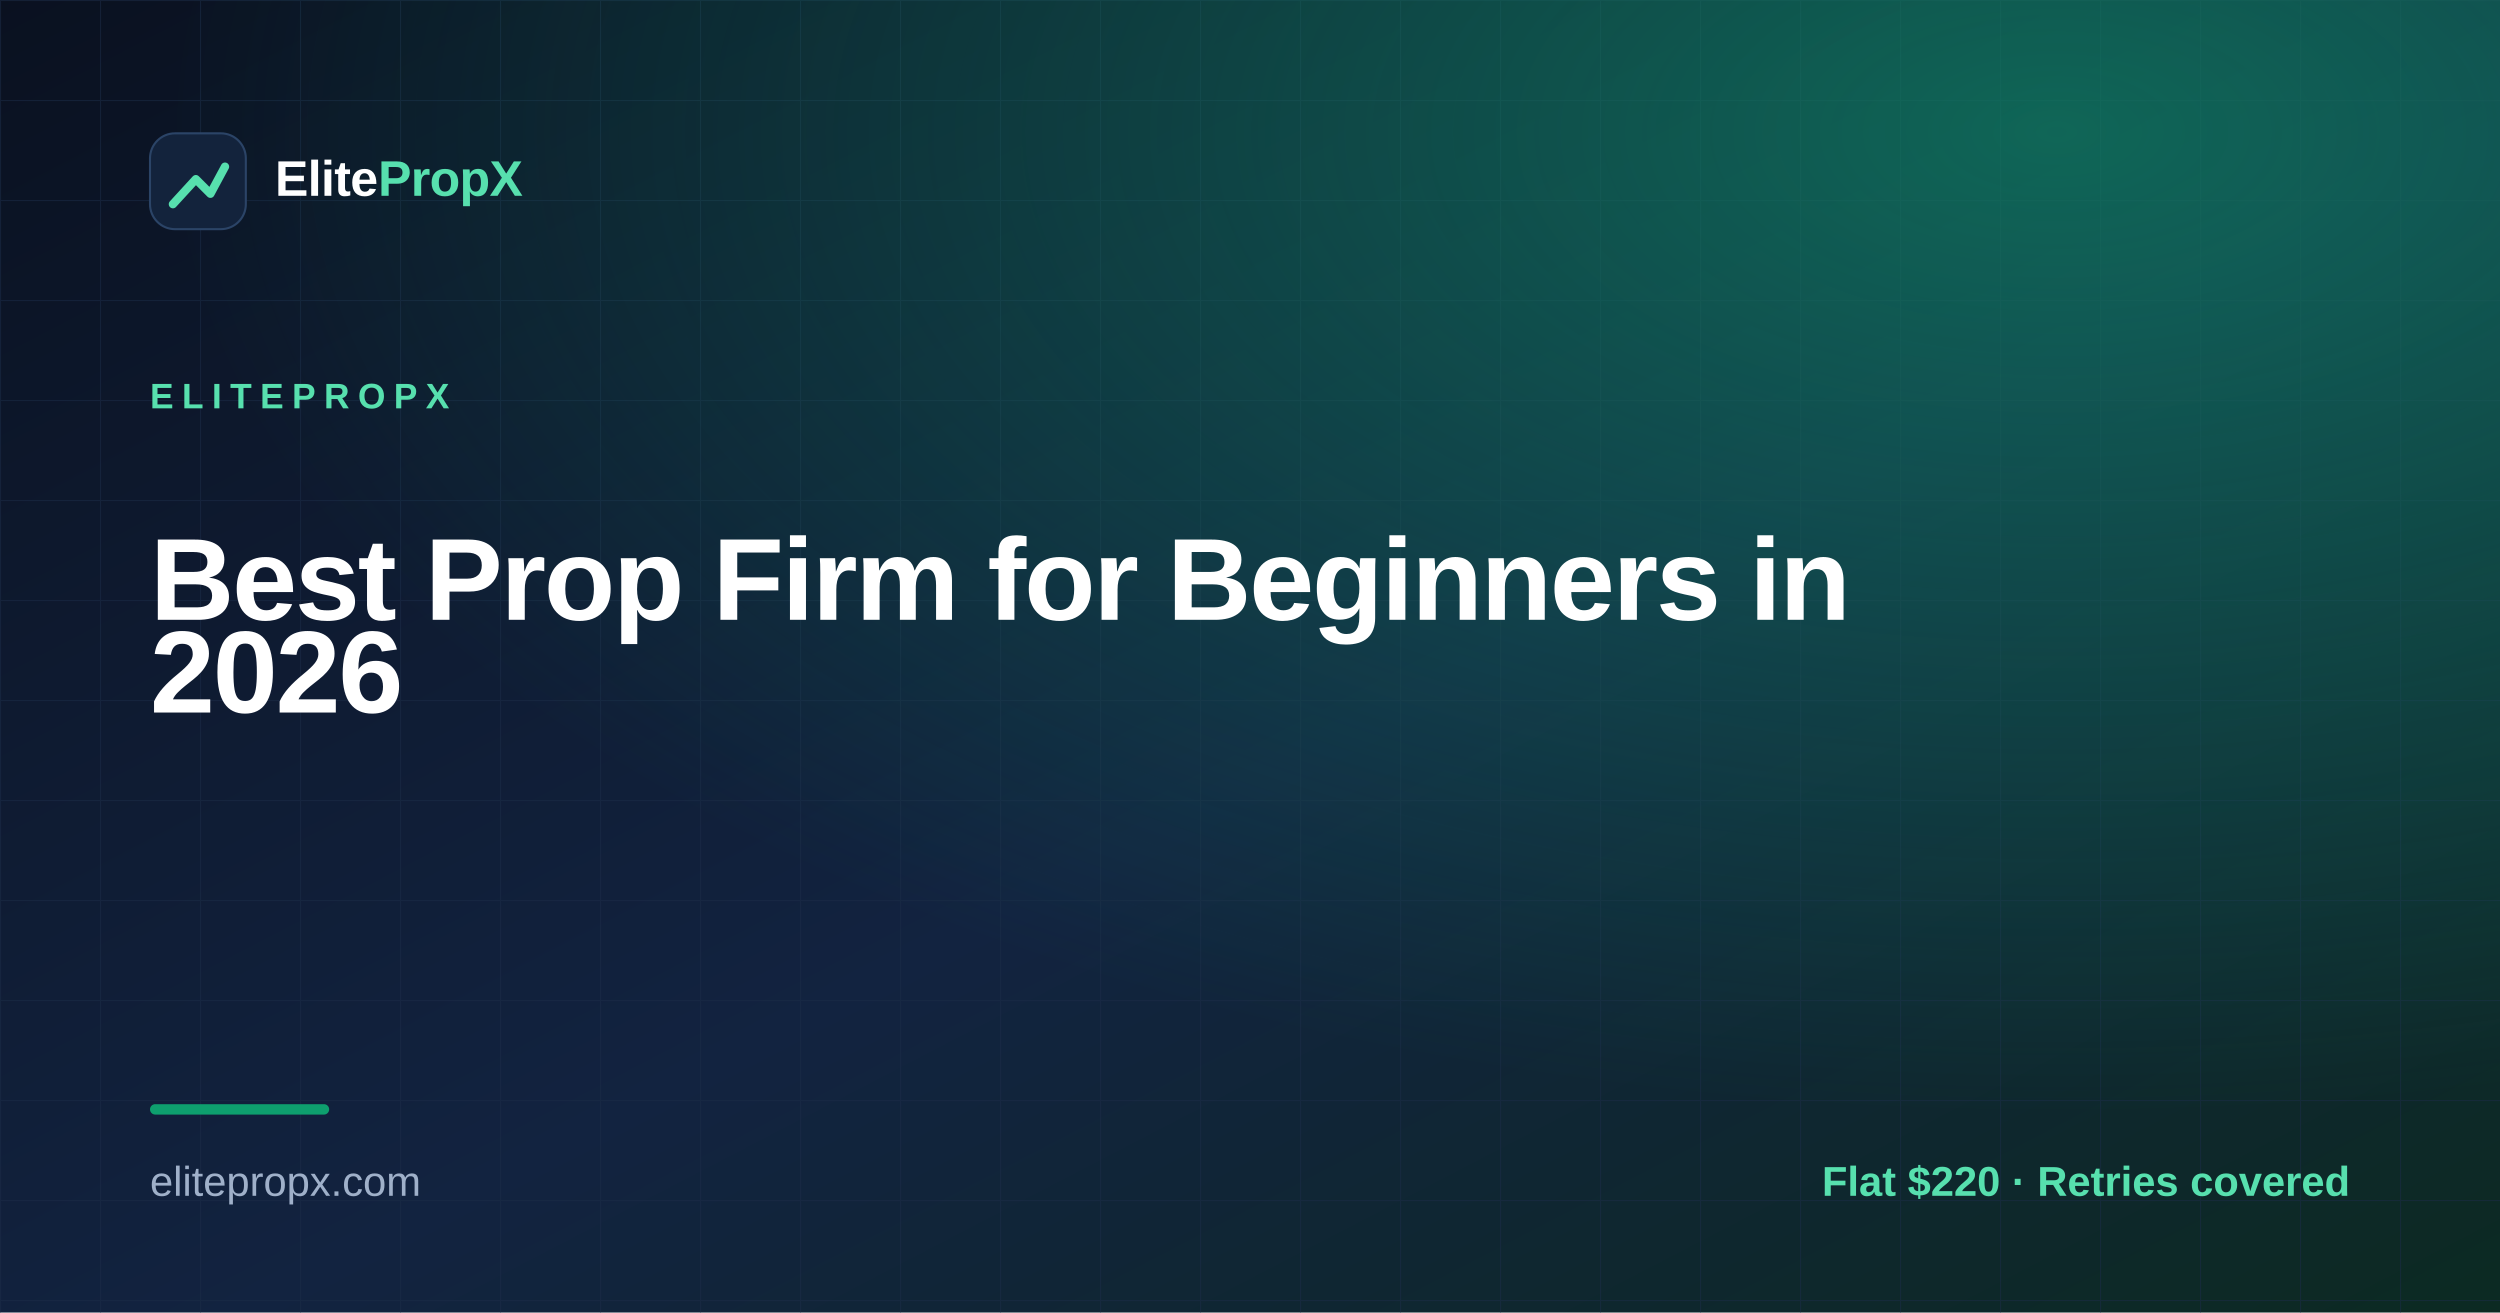
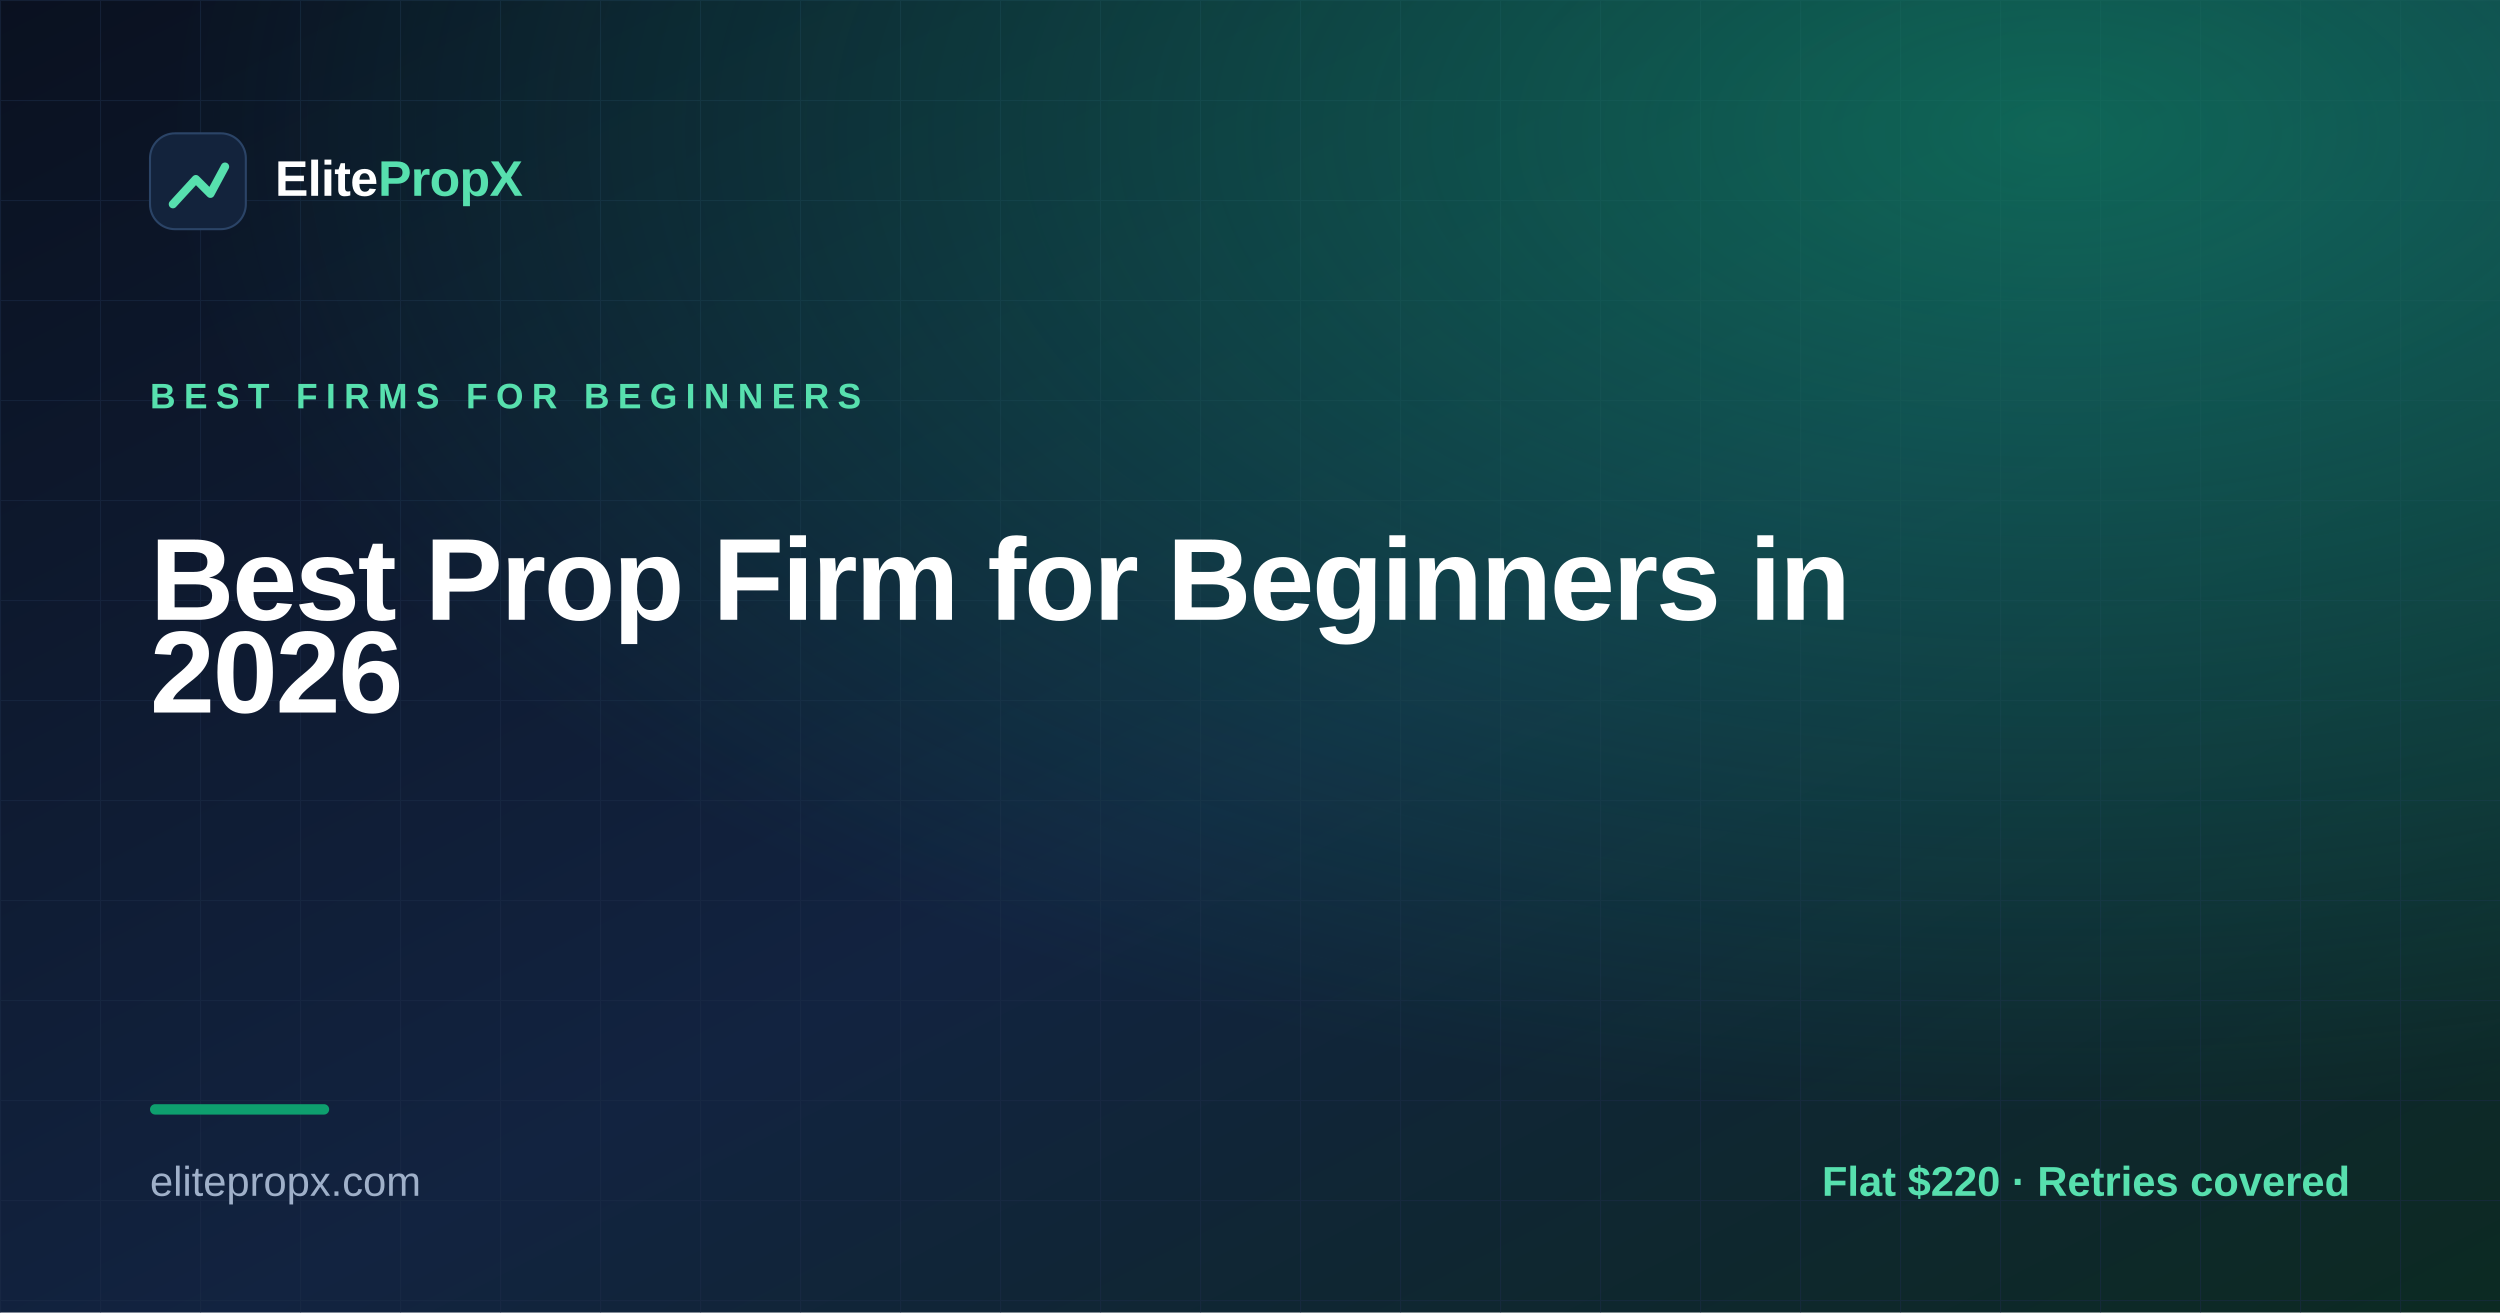
<svg xmlns="http://www.w3.org/2000/svg" width="1200" height="630" viewBox="0 0 1200 630" role="img" aria-label="Best Prop Firm for Beginners in 2026" font-family="Arial, Helvetica, 'Segoe UI', sans-serif">
  <defs>
    <linearGradient id="bg" x1="0" y1="0" x2="1" y2="1">
      <stop offset="0" stop-color="#0a1120" />
      <stop offset="0.55" stop-color="#122340" />
      <stop offset="1" stop-color="#0c2a22" />
    </linearGradient>
    <radialGradient id="glow" cx="0.82" cy="0.1" r="0.75">
      <stop offset="0" stop-color="#0e9f6e" stop-opacity="0.55" />
      <stop offset="1" stop-color="#0e9f6e" stop-opacity="0" />
    </radialGradient>
    <pattern id="ogg" width="48" height="48" patternUnits="userSpaceOnUse">
      <path d="M 48 0 L 0 0 0 48" fill="none" stroke="#1b2c47" stroke-width="1" />
    </pattern>
  </defs>
  <rect width="1200" height="630" fill="url(#bg)" />
  <rect width="1200" height="630" fill="url(#ogg)" opacity="0.55" />
  <rect width="1200" height="630" fill="url(#glow)" />
  <g transform="translate(72,64)">
    <rect width="46" height="46" rx="12" fill="#13233c" stroke="#2b4467" />
    <path d="M11 34 L22 22 L29 29 L36 16" fill="none" stroke="#57e0ae" stroke-width="4" stroke-linecap="round" stroke-linejoin="round" />
  </g>
  <text x="132" y="94" font-family="Arial, Helvetica, 'Segoe UI', sans-serif" font-size="24" font-weight="800" fill="#ffffff" letter-spacing="-0.3">Elite<tspan fill="#57e0ae">PropX</tspan>
  </text>
-   <text x="72" y="196" font-family="Arial, Helvetica, 'Segoe UI', sans-serif" font-size="17" font-weight="800" fill="#57e0ae" letter-spacing="4">ELITEPROPX</text>
+   <text x="72" y="196" font-family="Arial, Helvetica, 'Segoe UI', sans-serif" font-size="17" font-weight="800" fill="#57e0ae" letter-spacing="4">BEST FIRMS FOR BEGINNERS</text>
  <text x="72" y="297.52" font-family="Arial, Helvetica, 'Segoe UI', sans-serif" font-size="56" font-weight="800" fill="#ffffff" letter-spacing="-1">Best Prop Firm for Beginners in</text>
  <text x="72" y="342" font-family="Arial, Helvetica, 'Segoe UI', sans-serif" font-size="56" font-weight="800" fill="#ffffff" letter-spacing="-1">2026</text>
  <rect x="72" y="530" width="86" height="5" rx="2.5" fill="#0e9f6e" />
  <text x="72" y="574" font-family="Arial, Helvetica, 'Segoe UI', sans-serif" font-size="20" fill="#9fb0c9">elitepropx.com</text>
  <text x="1128" y="574" font-family="Arial, Helvetica, 'Segoe UI', sans-serif" font-size="20" font-weight="700" fill="#57e0ae" text-anchor="end">Flat $220 · Retries covered</text>
</svg>
